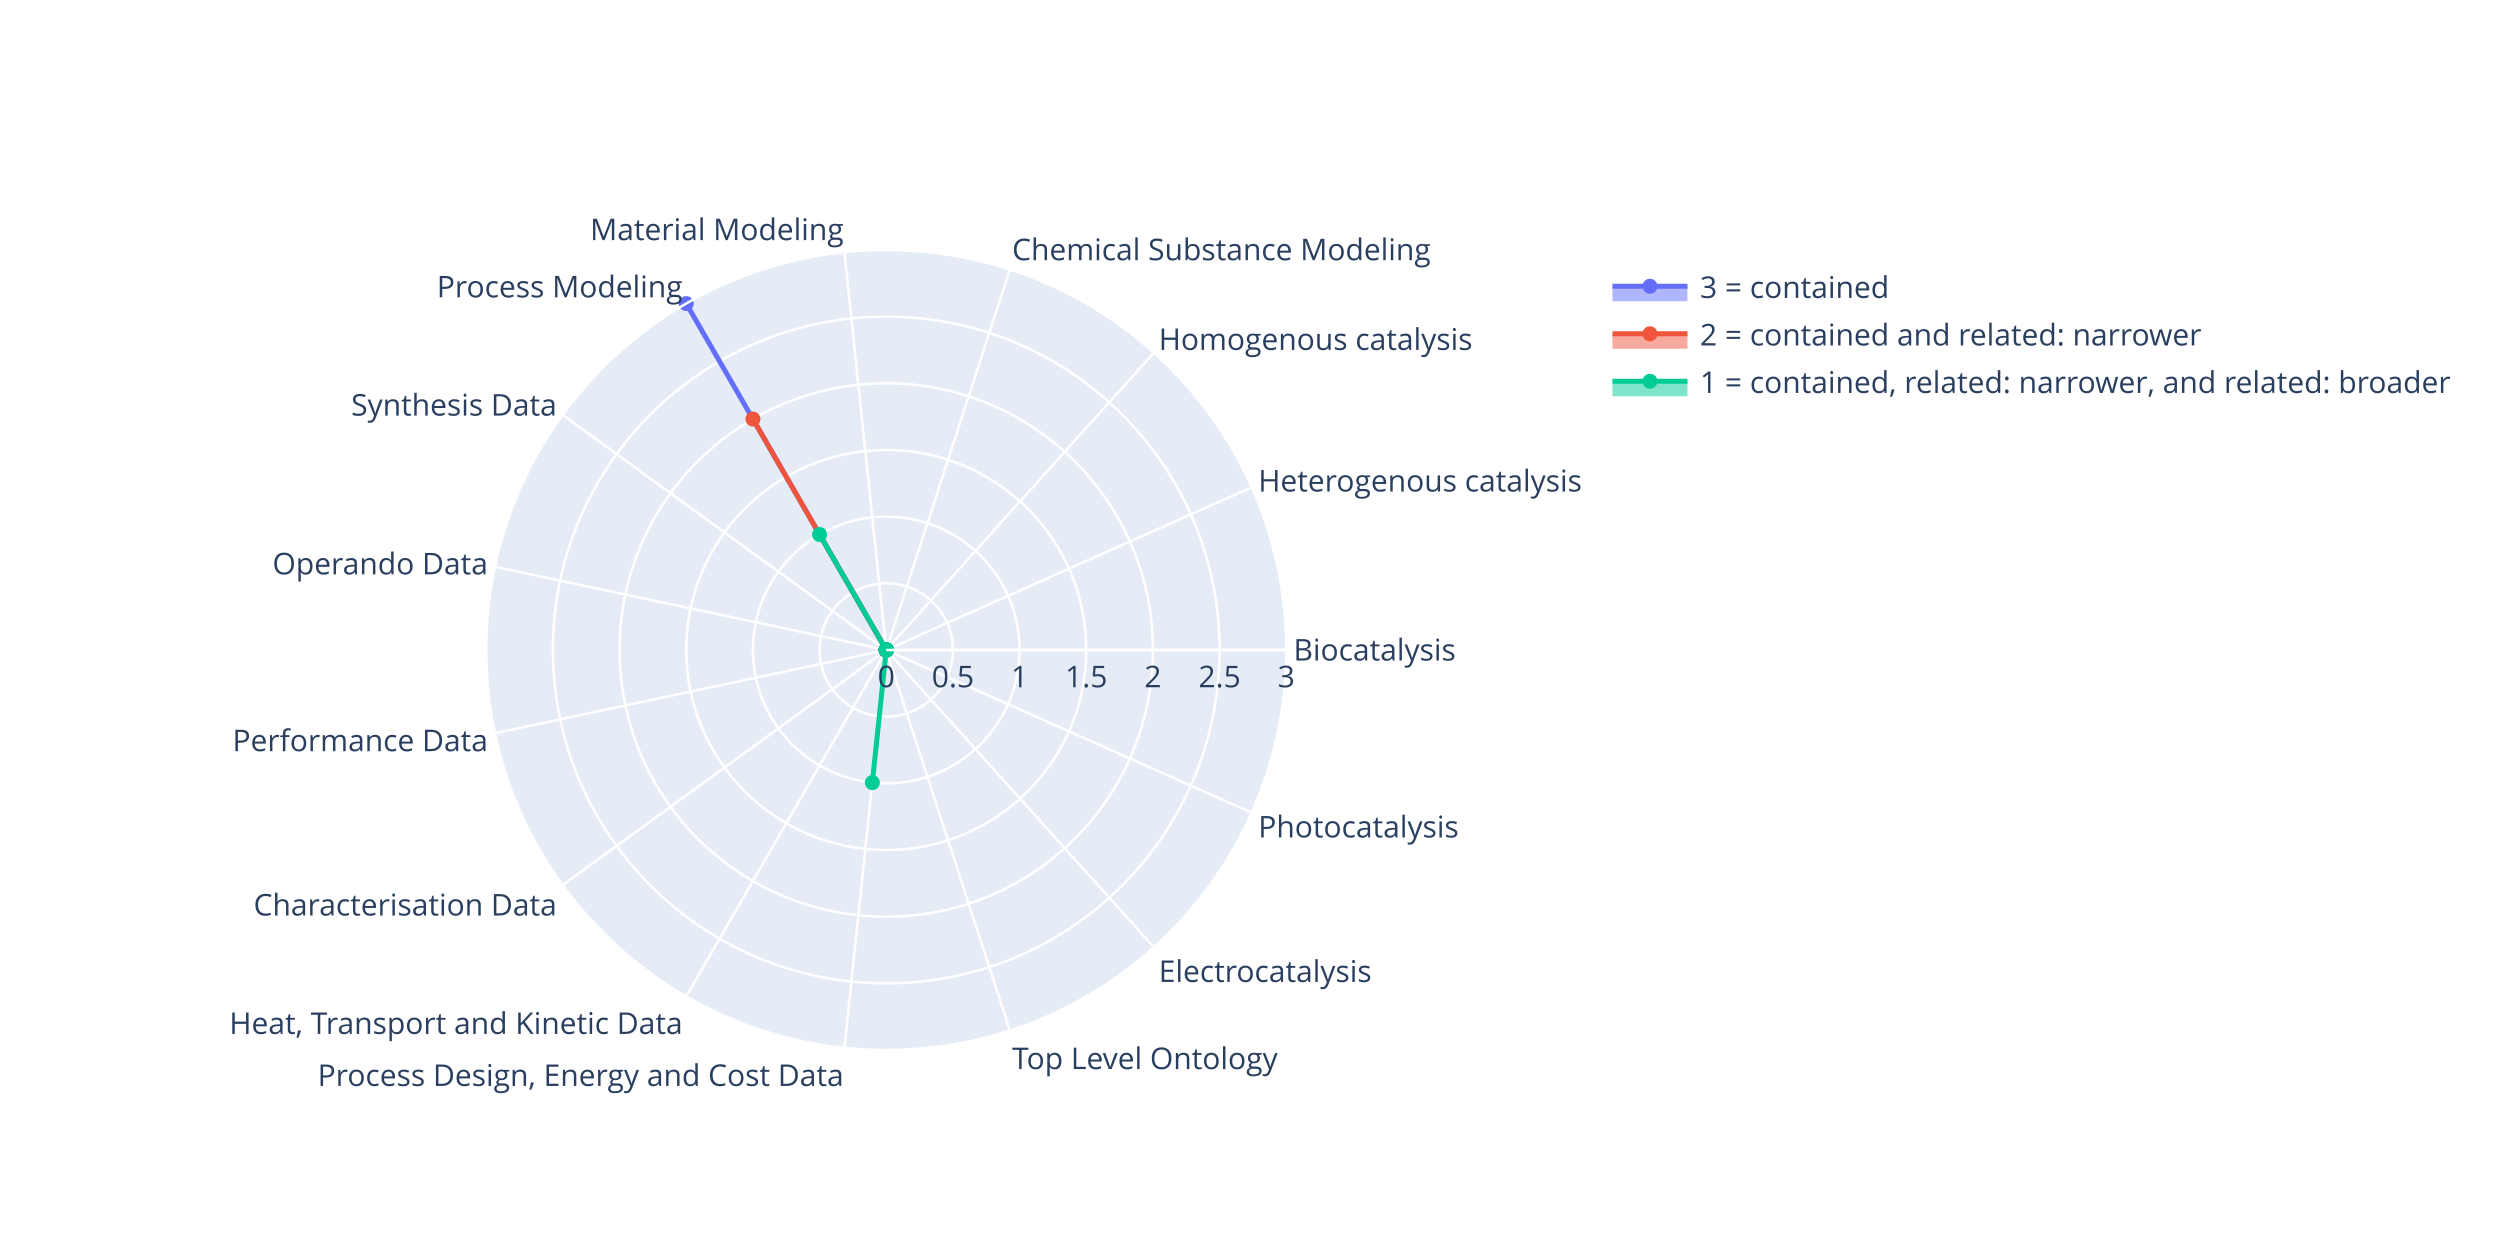
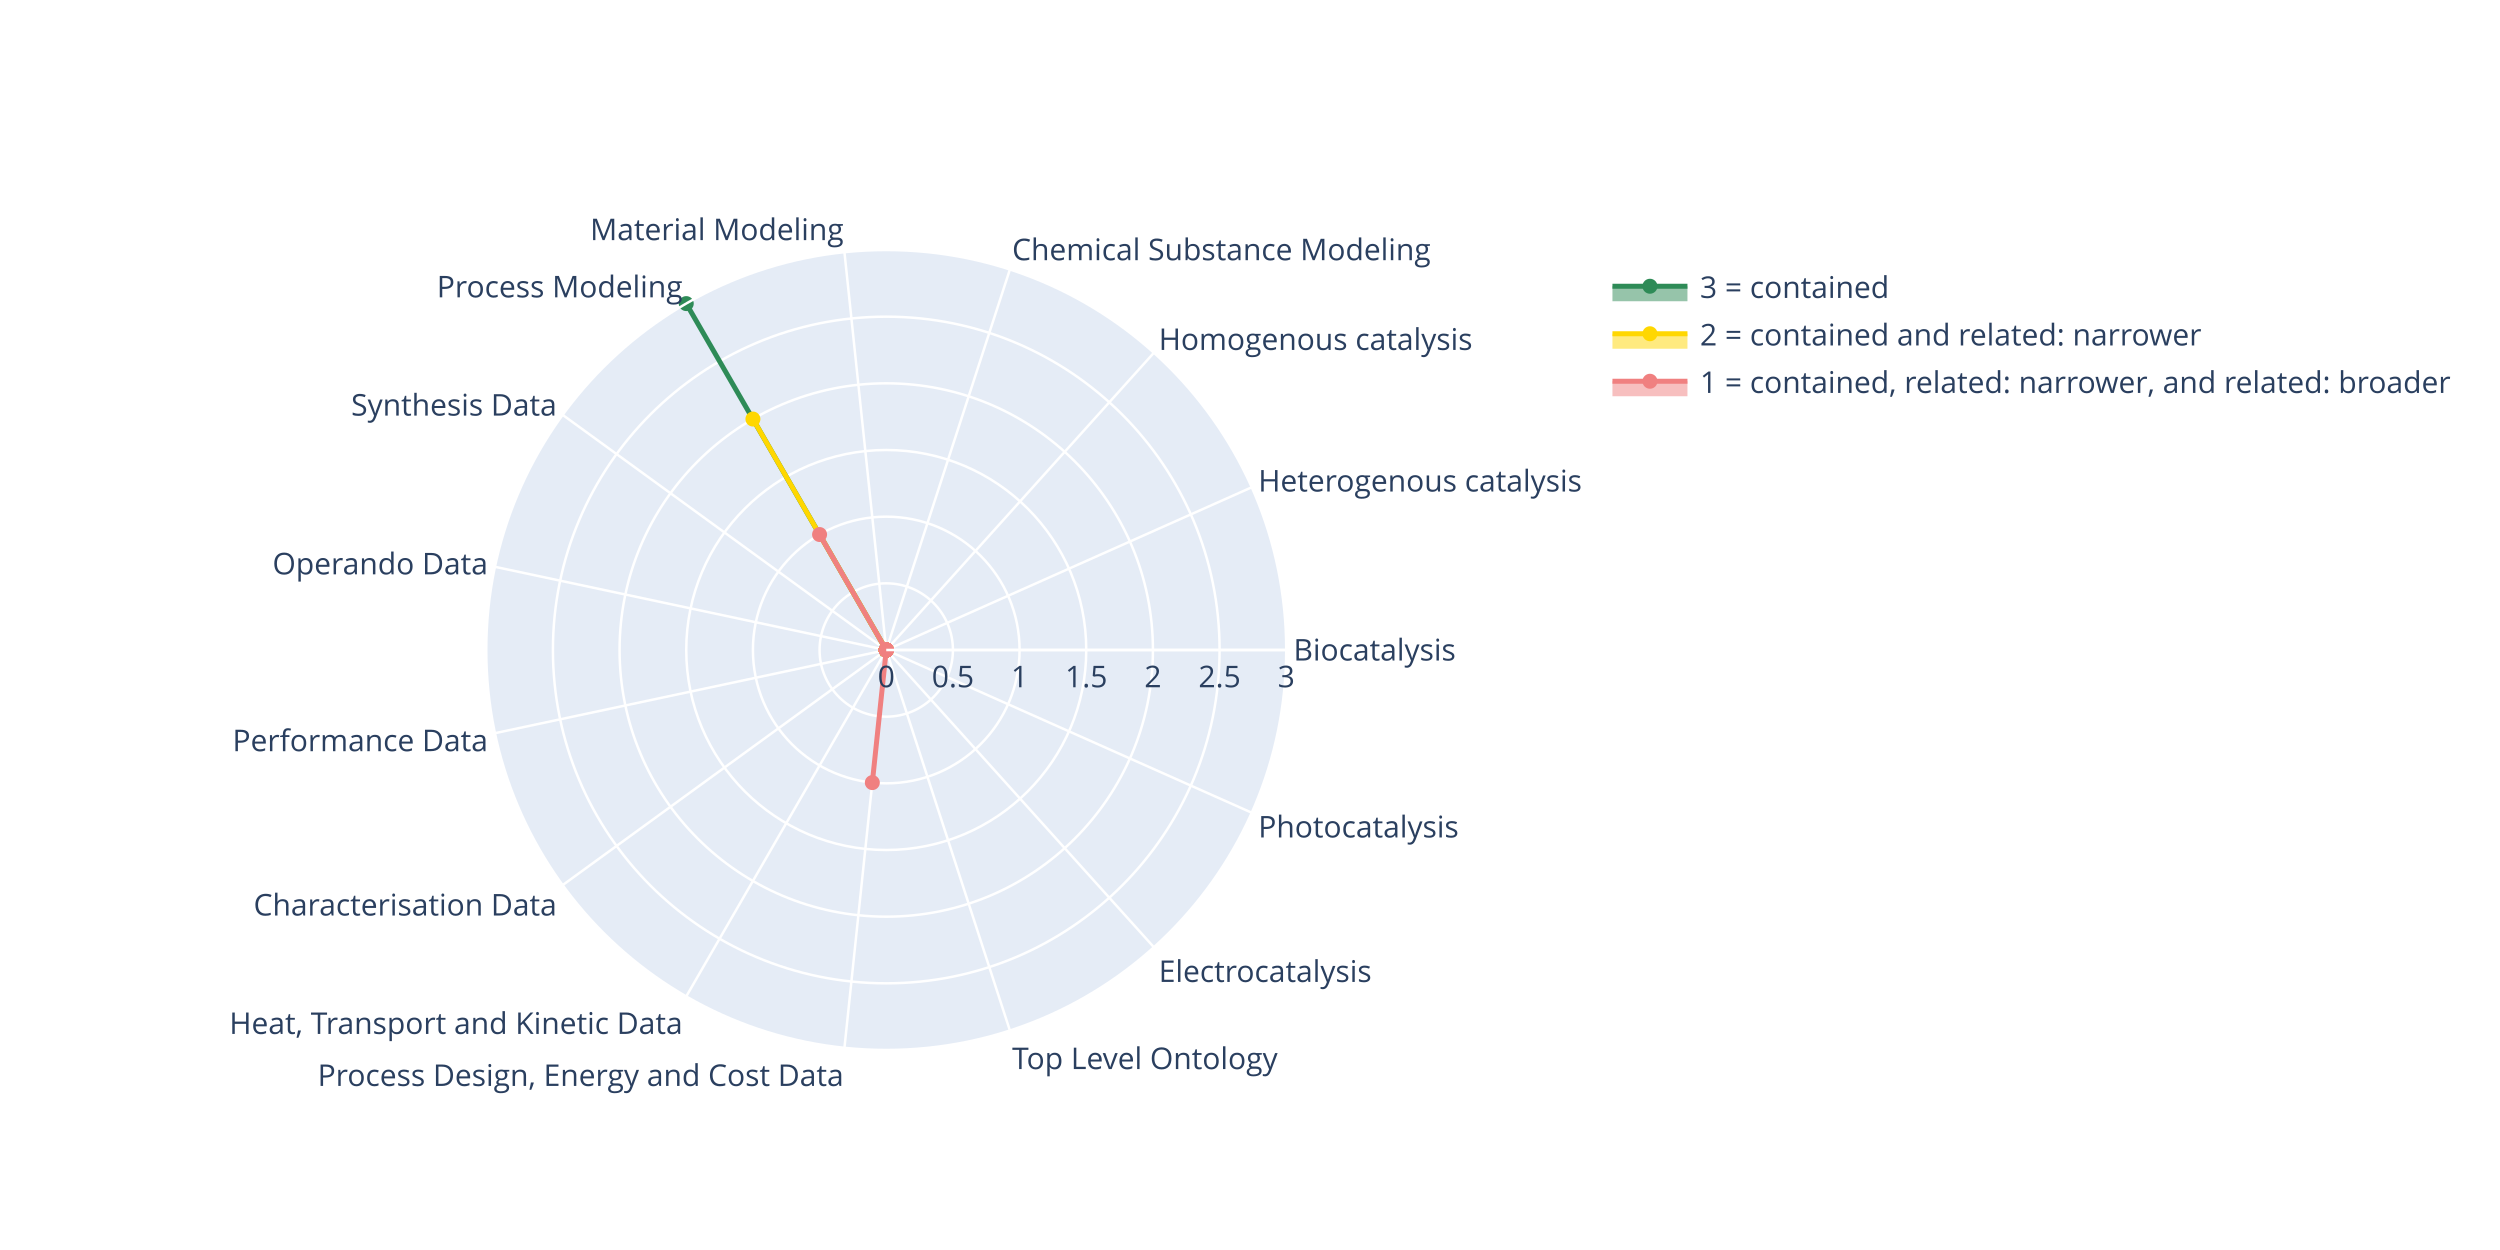
<svg xmlns="http://www.w3.org/2000/svg" class="main-svg" width="1000" height="500" style="" viewBox="0 0 1000 500">
  <rect x="0" y="0" width="1000" height="500" style="fill: rgb(255, 255, 255); fill-opacity: 1;" />
-   <defs id="defs-5e43f0">
+   <defs id="defs-2d5446">
    <g class="clips">
-       <clipPath id="clip5e43f0polar-for-traces">
+       <clipPath id="clip2d5446polar-for-traces">
        <path d="M160,0A160,160 0,1,0 -160,-1.9594348786357652e-14A160,160 0,1,0 160,3.9188697572715304e-14Z" transform="translate(160,160)" />
      </clipPath>
    </g>
    <g class="gradients" />
    <g class="patterns" />
  </defs>
  <g class="bglayer" />
  <g class="layer-below">
    <g class="imagelayer" />
    <g class="shapelayer" />
  </g>
  <g class="cartesianlayer" />
  <g class="polarlayer">
    <g class="polar">
      <g class="polarsublayer draglayer" />
      <g class="polarsublayer plotbg">
        <path d="M160,0A160,160 0,1,0 -160,-1.9594348786357652e-14A160,160 0,1,0 160,3.9188697572715304e-14Z" transform="translate(354.5,260)" style="fill: rgb(229, 236, 246); fill-opacity: 1;" />
      </g>
      <g class="polarsublayer backplot">
        <g class="maplayer" />
      </g>
      <g class="polarsublayer angular-grid" style="fill: none;">
        <path class="angularaxisgrid" d="M354.5,260L514.5,260" style="stroke: rgb(255, 255, 255); stroke-opacity: 1; stroke-width: 1px;" />
        <path class="angularaxisgrid" d="M354.5,260L500.667,194.922" style="stroke: rgb(255, 255, 255); stroke-opacity: 1; stroke-width: 1px;" />
        <path class="angularaxisgrid" d="M354.5,260L461.561,141.097" style="stroke: rgb(255, 255, 255); stroke-opacity: 1; stroke-width: 1px;" />
        <path class="angularaxisgrid" d="M354.5,260L403.943,107.831" style="stroke: rgb(255, 255, 255); stroke-opacity: 1; stroke-width: 1px;" />
        <path class="angularaxisgrid" d="M354.5,260L337.775,100.876" style="stroke: rgb(255, 255, 255); stroke-opacity: 1; stroke-width: 1px;" />
        <path class="angularaxisgrid" d="M354.5,260L274.5,121.436" style="stroke: rgb(255, 255, 255); stroke-opacity: 1; stroke-width: 1px;" />
        <path class="angularaxisgrid" d="M354.5,260L225.057,165.954" style="stroke: rgb(255, 255, 255); stroke-opacity: 1; stroke-width: 1px;" />
        <path class="angularaxisgrid" d="M354.5,260L197.996,226.734" style="stroke: rgb(255, 255, 255); stroke-opacity: 1; stroke-width: 1px;" />
        <path class="angularaxisgrid" d="M354.5,260L197.996,293.266" style="stroke: rgb(255, 255, 255); stroke-opacity: 1; stroke-width: 1px;" />
        <path class="angularaxisgrid" d="M354.5,260L225.057,354.046" style="stroke: rgb(255, 255, 255); stroke-opacity: 1; stroke-width: 1px;" />
        <path class="angularaxisgrid" d="M354.5,260L274.5,398.564" style="stroke: rgb(255, 255, 255); stroke-opacity: 1; stroke-width: 1px;" />
        <path class="angularaxisgrid" d="M354.5,260L337.775,419.124" style="stroke: rgb(255, 255, 255); stroke-opacity: 1; stroke-width: 1px;" />
        <path class="angularaxisgrid" d="M354.5,260L403.943,412.169" style="stroke: rgb(255, 255, 255); stroke-opacity: 1; stroke-width: 1px;" />
        <path class="angularaxisgrid" d="M354.5,260L461.561,378.903" style="stroke: rgb(255, 255, 255); stroke-opacity: 1; stroke-width: 1px;" />
        <path class="angularaxisgrid" d="M354.5,260L500.667,325.078" style="stroke: rgb(255, 255, 255); stroke-opacity: 1; stroke-width: 1px;" />
      </g>
      <g class="polarsublayer radial-grid" transform="translate(354.5,260)" style="fill: none;">
        <path class="xgrid" d="M26.67,0A26.67,26.67 0,1,0 -26.67,-3.2661330133259913e-15A26.67,26.67 0,1,0 26.67,6.532266026651983e-15Z" style="stroke: rgb(255, 255, 255); stroke-opacity: 1; stroke-width: 1px;" />
        <path class="xgrid" d="M53.33,0A53.33,53.33 0,1,0 -53.33,-6.531041379852834e-15A53.33,53.33 0,1,0 53.33,1.3062082759705669e-14Z" style="stroke: rgb(255, 255, 255); stroke-opacity: 1; stroke-width: 1px;" />
        <path class="xgrid" d="M80,0A80,80 0,1,0 -80,-9.797174393178826e-15A80,80 0,1,0 80,1.9594348786357652e-14Z" style="stroke: rgb(255, 255, 255); stroke-opacity: 1; stroke-width: 1px;" />
        <path class="xgrid" d="M106.67,0A106.67,106.67 0,1,0 -106.67,-1.3063307406504817e-14A106.67,106.67 0,1,0 106.67,2.6126614813009634e-14Z" style="stroke: rgb(255, 255, 255); stroke-opacity: 1; stroke-width: 1px;" />
        <path class="xgrid" d="M133.33,0A133.33,133.33 0,1,0 -133.33,-1.632821577303166e-14A133.33,133.33 0,1,0 133.33,3.265643154606332e-14Z" style="stroke: rgb(255, 255, 255); stroke-opacity: 1; stroke-width: 1px;" />
      </g>
      <g class="polarsublayer frontplot" transform="translate(194.5,100)">
        <g class="barlayer" />
        <g class="scatterlayer">
-           <g class="trace scatter trace996e2f" style="stroke-miterlimit: 2; opacity: 1;">
-             <g class="fills" clip-path="url(#clip5e43f0polar-for-traces)">
+           <g class="trace scatter trace95d4c7" style="stroke-miterlimit: 2; opacity: 1;">
+             <g class="fills" clip-path="url(#clip2d5446polar-for-traces)">
              <g>
-                 <path class="js-fill" d="M160,160L160,160L160,160L160,160L160,160L80,21.44L160,160L160,160L160,160L160,160L160,160L160,160L160,160L160,160L160,160L160,160Z" style="fill: rgb(99, 110, 250); fill-opacity: 0.5; stroke-width: 0;" />
+                 <path class="js-fill" d="M160,160L160,160L160,160L160,160L160,160L80,21.44L160,160L160,160L160,160L160,160L160,160L160,160L160,160L160,160L160,160L160,160Z" style="fill: rgb(46, 139, 87); fill-opacity: 0.5; stroke-width: 0;" />
              </g>
            </g>
            <g class="errorbars" />
            <g class="lines">
-               <path class="js-line" d="M160,160L160,160L160,160L160,160L160,160L80,21.44L160,160L160,160L160,160L160,160L160,160L160,160L160,160L160,160L160,160L160,160" clip-path="url(#clip5e43f0polar-for-traces)" style="vector-effect: non-scaling-stroke; fill: none; stroke: rgb(99, 110, 250); stroke-opacity: 1; stroke-width: 2px; opacity: 1;" />
+               <path class="js-line" d="M160,160L160,160L160,160L160,160L160,160L80,21.44L160,160L160,160L160,160L160,160L160,160L160,160L160,160L160,160L160,160L160,160" clip-path="url(#clip2d5446polar-for-traces)" style="vector-effect: non-scaling-stroke; fill: none; stroke: rgb(46, 139, 87); stroke-opacity: 1; stroke-width: 2px; opacity: 1;" />
            </g>
            <g class="points">
-               <path class="point" transform="translate(160,160)" d="M3,0A3,3 0 1,1 0,-3A3,3 0 0,1 3,0Z" style="opacity: 1; stroke-width: 0px; fill: rgb(99, 110, 250); fill-opacity: 1;" />
-               <path class="point" transform="translate(160,160)" d="M3,0A3,3 0 1,1 0,-3A3,3 0 0,1 3,0Z" style="opacity: 1; stroke-width: 0px; fill: rgb(99, 110, 250); fill-opacity: 1;" />
-               <path class="point" transform="translate(160,160)" d="M3,0A3,3 0 1,1 0,-3A3,3 0 0,1 3,0Z" style="opacity: 1; stroke-width: 0px; fill: rgb(99, 110, 250); fill-opacity: 1;" />
-               <path class="point" transform="translate(160,160)" d="M3,0A3,3 0 1,1 0,-3A3,3 0 0,1 3,0Z" style="opacity: 1; stroke-width: 0px; fill: rgb(99, 110, 250); fill-opacity: 1;" />
-               <path class="point" transform="translate(160,160)" d="M3,0A3,3 0 1,1 0,-3A3,3 0 0,1 3,0Z" style="opacity: 1; stroke-width: 0px; fill: rgb(99, 110, 250); fill-opacity: 1;" />
-               <path class="point" transform="translate(80,21.44)" d="M3,0A3,3 0 1,1 0,-3A3,3 0 0,1 3,0Z" style="opacity: 1; stroke-width: 0px; fill: rgb(99, 110, 250); fill-opacity: 1;" />
-               <path class="point" transform="translate(160,160)" d="M3,0A3,3 0 1,1 0,-3A3,3 0 0,1 3,0Z" style="opacity: 1; stroke-width: 0px; fill: rgb(99, 110, 250); fill-opacity: 1;" />
-               <path class="point" transform="translate(160,160)" d="M3,0A3,3 0 1,1 0,-3A3,3 0 0,1 3,0Z" style="opacity: 1; stroke-width: 0px; fill: rgb(99, 110, 250); fill-opacity: 1;" />
-               <path class="point" transform="translate(160,160)" d="M3,0A3,3 0 1,1 0,-3A3,3 0 0,1 3,0Z" style="opacity: 1; stroke-width: 0px; fill: rgb(99, 110, 250); fill-opacity: 1;" />
-               <path class="point" transform="translate(160,160)" d="M3,0A3,3 0 1,1 0,-3A3,3 0 0,1 3,0Z" style="opacity: 1; stroke-width: 0px; fill: rgb(99, 110, 250); fill-opacity: 1;" />
-               <path class="point" transform="translate(160,160)" d="M3,0A3,3 0 1,1 0,-3A3,3 0 0,1 3,0Z" style="opacity: 1; stroke-width: 0px; fill: rgb(99, 110, 250); fill-opacity: 1;" />
-               <path class="point" transform="translate(160,160)" d="M3,0A3,3 0 1,1 0,-3A3,3 0 0,1 3,0Z" style="opacity: 1; stroke-width: 0px; fill: rgb(99, 110, 250); fill-opacity: 1;" />
-               <path class="point" transform="translate(160,160)" d="M3,0A3,3 0 1,1 0,-3A3,3 0 0,1 3,0Z" style="opacity: 1; stroke-width: 0px; fill: rgb(99, 110, 250); fill-opacity: 1;" />
-               <path class="point" transform="translate(160,160)" d="M3,0A3,3 0 1,1 0,-3A3,3 0 0,1 3,0Z" style="opacity: 1; stroke-width: 0px; fill: rgb(99, 110, 250); fill-opacity: 1;" />
-               <path class="point" transform="translate(160,160)" d="M3,0A3,3 0 1,1 0,-3A3,3 0 0,1 3,0Z" style="opacity: 1; stroke-width: 0px; fill: rgb(99, 110, 250); fill-opacity: 1;" />
-               <path class="point" transform="translate(160,160)" d="M3,0A3,3 0 1,1 0,-3A3,3 0 0,1 3,0Z" style="opacity: 1; stroke-width: 0px; fill: rgb(99, 110, 250); fill-opacity: 1;" />
+               <path class="point" transform="translate(160,160)" d="M3,0A3,3 0 1,1 0,-3A3,3 0 0,1 3,0Z" style="opacity: 1; stroke-width: 0px; fill: rgb(46, 139, 87); fill-opacity: 1;" />
+               <path class="point" transform="translate(160,160)" d="M3,0A3,3 0 1,1 0,-3A3,3 0 0,1 3,0Z" style="opacity: 1; stroke-width: 0px; fill: rgb(46, 139, 87); fill-opacity: 1;" />
+               <path class="point" transform="translate(160,160)" d="M3,0A3,3 0 1,1 0,-3A3,3 0 0,1 3,0Z" style="opacity: 1; stroke-width: 0px; fill: rgb(46, 139, 87); fill-opacity: 1;" />
+               <path class="point" transform="translate(160,160)" d="M3,0A3,3 0 1,1 0,-3A3,3 0 0,1 3,0Z" style="opacity: 1; stroke-width: 0px; fill: rgb(46, 139, 87); fill-opacity: 1;" />
+               <path class="point" transform="translate(160,160)" d="M3,0A3,3 0 1,1 0,-3A3,3 0 0,1 3,0Z" style="opacity: 1; stroke-width: 0px; fill: rgb(46, 139, 87); fill-opacity: 1;" />
+               <path class="point" transform="translate(80,21.44)" d="M3,0A3,3 0 1,1 0,-3A3,3 0 0,1 3,0Z" style="opacity: 1; stroke-width: 0px; fill: rgb(46, 139, 87); fill-opacity: 1;" />
+               <path class="point" transform="translate(160,160)" d="M3,0A3,3 0 1,1 0,-3A3,3 0 0,1 3,0Z" style="opacity: 1; stroke-width: 0px; fill: rgb(46, 139, 87); fill-opacity: 1;" />
+               <path class="point" transform="translate(160,160)" d="M3,0A3,3 0 1,1 0,-3A3,3 0 0,1 3,0Z" style="opacity: 1; stroke-width: 0px; fill: rgb(46, 139, 87); fill-opacity: 1;" />
+               <path class="point" transform="translate(160,160)" d="M3,0A3,3 0 1,1 0,-3A3,3 0 0,1 3,0Z" style="opacity: 1; stroke-width: 0px; fill: rgb(46, 139, 87); fill-opacity: 1;" />
+               <path class="point" transform="translate(160,160)" d="M3,0A3,3 0 1,1 0,-3A3,3 0 0,1 3,0Z" style="opacity: 1; stroke-width: 0px; fill: rgb(46, 139, 87); fill-opacity: 1;" />
+               <path class="point" transform="translate(160,160)" d="M3,0A3,3 0 1,1 0,-3A3,3 0 0,1 3,0Z" style="opacity: 1; stroke-width: 0px; fill: rgb(46, 139, 87); fill-opacity: 1;" />
+               <path class="point" transform="translate(160,160)" d="M3,0A3,3 0 1,1 0,-3A3,3 0 0,1 3,0Z" style="opacity: 1; stroke-width: 0px; fill: rgb(46, 139, 87); fill-opacity: 1;" />
+               <path class="point" transform="translate(160,160)" d="M3,0A3,3 0 1,1 0,-3A3,3 0 0,1 3,0Z" style="opacity: 1; stroke-width: 0px; fill: rgb(46, 139, 87); fill-opacity: 1;" />
+               <path class="point" transform="translate(160,160)" d="M3,0A3,3 0 1,1 0,-3A3,3 0 0,1 3,0Z" style="opacity: 1; stroke-width: 0px; fill: rgb(46, 139, 87); fill-opacity: 1;" />
+               <path class="point" transform="translate(160,160)" d="M3,0A3,3 0 1,1 0,-3A3,3 0 0,1 3,0Z" style="opacity: 1; stroke-width: 0px; fill: rgb(46, 139, 87); fill-opacity: 1;" />
+               <path class="point" transform="translate(160,160)" d="M3,0A3,3 0 1,1 0,-3A3,3 0 0,1 3,0Z" style="opacity: 1; stroke-width: 0px; fill: rgb(46, 139, 87); fill-opacity: 1;" />
            </g>
            <g class="text" />
          </g>
-           <g class="trace scatter traceffd7e4" style="stroke-miterlimit: 2; opacity: 1;">
-             <g class="fills" clip-path="url(#clip5e43f0polar-for-traces)">
+           <g class="trace scatter trace4de6b4" style="stroke-miterlimit: 2; opacity: 1;">
+             <g class="fills" clip-path="url(#clip2d5446polar-for-traces)">
              <g>
-                 <path class="js-fill" d="M160,160L160,160L160,160L160,160L160,160L106.67,67.62L160,160L160,160L160,160L160,160L160,160L160,160L160,160L160,160L160,160L160,160Z" style="fill: rgb(239, 85, 59); fill-opacity: 0.5; stroke-width: 0;" />
+                 <path class="js-fill" d="M160,160L160,160L160,160L160,160L160,160L106.67,67.62L160,160L160,160L160,160L160,160L160,160L160,160L160,160L160,160L160,160L160,160Z" style="fill: rgb(255, 215, 0); fill-opacity: 0.5; stroke-width: 0;" />
              </g>
            </g>
            <g class="errorbars" />
            <g class="lines">
-               <path class="js-line" d="M160,160L160,160L160,160L160,160L160,160L106.67,67.62L160,160L160,160L160,160L160,160L160,160L160,160L160,160L160,160L160,160L160,160" clip-path="url(#clip5e43f0polar-for-traces)" style="vector-effect: non-scaling-stroke; fill: none; stroke: rgb(239, 85, 59); stroke-opacity: 1; stroke-width: 2px; opacity: 1;" />
+               <path class="js-line" d="M160,160L160,160L160,160L160,160L160,160L106.67,67.62L160,160L160,160L160,160L160,160L160,160L160,160L160,160L160,160L160,160L160,160" clip-path="url(#clip2d5446polar-for-traces)" style="vector-effect: non-scaling-stroke; fill: none; stroke: rgb(255, 215, 0); stroke-opacity: 1; stroke-width: 2px; opacity: 1;" />
            </g>
            <g class="points">
-               <path class="point" transform="translate(160,160)" d="M3,0A3,3 0 1,1 0,-3A3,3 0 0,1 3,0Z" style="opacity: 1; stroke-width: 0px; fill: rgb(239, 85, 59); fill-opacity: 1;" />
-               <path class="point" transform="translate(160,160)" d="M3,0A3,3 0 1,1 0,-3A3,3 0 0,1 3,0Z" style="opacity: 1; stroke-width: 0px; fill: rgb(239, 85, 59); fill-opacity: 1;" />
-               <path class="point" transform="translate(160,160)" d="M3,0A3,3 0 1,1 0,-3A3,3 0 0,1 3,0Z" style="opacity: 1; stroke-width: 0px; fill: rgb(239, 85, 59); fill-opacity: 1;" />
-               <path class="point" transform="translate(160,160)" d="M3,0A3,3 0 1,1 0,-3A3,3 0 0,1 3,0Z" style="opacity: 1; stroke-width: 0px; fill: rgb(239, 85, 59); fill-opacity: 1;" />
-               <path class="point" transform="translate(160,160)" d="M3,0A3,3 0 1,1 0,-3A3,3 0 0,1 3,0Z" style="opacity: 1; stroke-width: 0px; fill: rgb(239, 85, 59); fill-opacity: 1;" />
-               <path class="point" transform="translate(106.67,67.62)" d="M3,0A3,3 0 1,1 0,-3A3,3 0 0,1 3,0Z" style="opacity: 1; stroke-width: 0px; fill: rgb(239, 85, 59); fill-opacity: 1;" />
-               <path class="point" transform="translate(160,160)" d="M3,0A3,3 0 1,1 0,-3A3,3 0 0,1 3,0Z" style="opacity: 1; stroke-width: 0px; fill: rgb(239, 85, 59); fill-opacity: 1;" />
-               <path class="point" transform="translate(160,160)" d="M3,0A3,3 0 1,1 0,-3A3,3 0 0,1 3,0Z" style="opacity: 1; stroke-width: 0px; fill: rgb(239, 85, 59); fill-opacity: 1;" />
-               <path class="point" transform="translate(160,160)" d="M3,0A3,3 0 1,1 0,-3A3,3 0 0,1 3,0Z" style="opacity: 1; stroke-width: 0px; fill: rgb(239, 85, 59); fill-opacity: 1;" />
-               <path class="point" transform="translate(160,160)" d="M3,0A3,3 0 1,1 0,-3A3,3 0 0,1 3,0Z" style="opacity: 1; stroke-width: 0px; fill: rgb(239, 85, 59); fill-opacity: 1;" />
-               <path class="point" transform="translate(160,160)" d="M3,0A3,3 0 1,1 0,-3A3,3 0 0,1 3,0Z" style="opacity: 1; stroke-width: 0px; fill: rgb(239, 85, 59); fill-opacity: 1;" />
-               <path class="point" transform="translate(160,160)" d="M3,0A3,3 0 1,1 0,-3A3,3 0 0,1 3,0Z" style="opacity: 1; stroke-width: 0px; fill: rgb(239, 85, 59); fill-opacity: 1;" />
-               <path class="point" transform="translate(160,160)" d="M3,0A3,3 0 1,1 0,-3A3,3 0 0,1 3,0Z" style="opacity: 1; stroke-width: 0px; fill: rgb(239, 85, 59); fill-opacity: 1;" />
-               <path class="point" transform="translate(160,160)" d="M3,0A3,3 0 1,1 0,-3A3,3 0 0,1 3,0Z" style="opacity: 1; stroke-width: 0px; fill: rgb(239, 85, 59); fill-opacity: 1;" />
-               <path class="point" transform="translate(160,160)" d="M3,0A3,3 0 1,1 0,-3A3,3 0 0,1 3,0Z" style="opacity: 1; stroke-width: 0px; fill: rgb(239, 85, 59); fill-opacity: 1;" />
-               <path class="point" transform="translate(160,160)" d="M3,0A3,3 0 1,1 0,-3A3,3 0 0,1 3,0Z" style="opacity: 1; stroke-width: 0px; fill: rgb(239, 85, 59); fill-opacity: 1;" />
+               <path class="point" transform="translate(160,160)" d="M3,0A3,3 0 1,1 0,-3A3,3 0 0,1 3,0Z" style="opacity: 1; stroke-width: 0px; fill: rgb(255, 215, 0); fill-opacity: 1;" />
+               <path class="point" transform="translate(160,160)" d="M3,0A3,3 0 1,1 0,-3A3,3 0 0,1 3,0Z" style="opacity: 1; stroke-width: 0px; fill: rgb(255, 215, 0); fill-opacity: 1;" />
+               <path class="point" transform="translate(160,160)" d="M3,0A3,3 0 1,1 0,-3A3,3 0 0,1 3,0Z" style="opacity: 1; stroke-width: 0px; fill: rgb(255, 215, 0); fill-opacity: 1;" />
+               <path class="point" transform="translate(160,160)" d="M3,0A3,3 0 1,1 0,-3A3,3 0 0,1 3,0Z" style="opacity: 1; stroke-width: 0px; fill: rgb(255, 215, 0); fill-opacity: 1;" />
+               <path class="point" transform="translate(160,160)" d="M3,0A3,3 0 1,1 0,-3A3,3 0 0,1 3,0Z" style="opacity: 1; stroke-width: 0px; fill: rgb(255, 215, 0); fill-opacity: 1;" />
+               <path class="point" transform="translate(106.67,67.62)" d="M3,0A3,3 0 1,1 0,-3A3,3 0 0,1 3,0Z" style="opacity: 1; stroke-width: 0px; fill: rgb(255, 215, 0); fill-opacity: 1;" />
+               <path class="point" transform="translate(160,160)" d="M3,0A3,3 0 1,1 0,-3A3,3 0 0,1 3,0Z" style="opacity: 1; stroke-width: 0px; fill: rgb(255, 215, 0); fill-opacity: 1;" />
+               <path class="point" transform="translate(160,160)" d="M3,0A3,3 0 1,1 0,-3A3,3 0 0,1 3,0Z" style="opacity: 1; stroke-width: 0px; fill: rgb(255, 215, 0); fill-opacity: 1;" />
+               <path class="point" transform="translate(160,160)" d="M3,0A3,3 0 1,1 0,-3A3,3 0 0,1 3,0Z" style="opacity: 1; stroke-width: 0px; fill: rgb(255, 215, 0); fill-opacity: 1;" />
+               <path class="point" transform="translate(160,160)" d="M3,0A3,3 0 1,1 0,-3A3,3 0 0,1 3,0Z" style="opacity: 1; stroke-width: 0px; fill: rgb(255, 215, 0); fill-opacity: 1;" />
+               <path class="point" transform="translate(160,160)" d="M3,0A3,3 0 1,1 0,-3A3,3 0 0,1 3,0Z" style="opacity: 1; stroke-width: 0px; fill: rgb(255, 215, 0); fill-opacity: 1;" />
+               <path class="point" transform="translate(160,160)" d="M3,0A3,3 0 1,1 0,-3A3,3 0 0,1 3,0Z" style="opacity: 1; stroke-width: 0px; fill: rgb(255, 215, 0); fill-opacity: 1;" />
+               <path class="point" transform="translate(160,160)" d="M3,0A3,3 0 1,1 0,-3A3,3 0 0,1 3,0Z" style="opacity: 1; stroke-width: 0px; fill: rgb(255, 215, 0); fill-opacity: 1;" />
+               <path class="point" transform="translate(160,160)" d="M3,0A3,3 0 1,1 0,-3A3,3 0 0,1 3,0Z" style="opacity: 1; stroke-width: 0px; fill: rgb(255, 215, 0); fill-opacity: 1;" />
+               <path class="point" transform="translate(160,160)" d="M3,0A3,3 0 1,1 0,-3A3,3 0 0,1 3,0Z" style="opacity: 1; stroke-width: 0px; fill: rgb(255, 215, 0); fill-opacity: 1;" />
+               <path class="point" transform="translate(160,160)" d="M3,0A3,3 0 1,1 0,-3A3,3 0 0,1 3,0Z" style="opacity: 1; stroke-width: 0px; fill: rgb(255, 215, 0); fill-opacity: 1;" />
            </g>
            <g class="text" />
          </g>
-           <g class="trace scatter traceb97687" style="stroke-miterlimit: 2; opacity: 1;">
-             <g class="fills" clip-path="url(#clip5e43f0polar-for-traces)">
+           <g class="trace scatter trace13778f" style="stroke-miterlimit: 2; opacity: 1;">
+             <g class="fills" clip-path="url(#clip2d5446polar-for-traces)">
              <g>
-                 <path class="js-fill" d="M160,160L160,160L160,160L160,160L160,160L133.33,113.81L160,160L160,160L160,160L160,160L160,160L154.43,213.04L160,160L160,160L160,160L160,160Z" style="fill: rgb(0, 204, 150); fill-opacity: 0.5; stroke-width: 0;" />
+                 <path class="js-fill" d="M160,160L160,160L160,160L160,160L160,160L133.33,113.81L160,160L160,160L160,160L160,160L160,160L154.43,213.04L160,160L160,160L160,160L160,160Z" style="fill: rgb(240, 128, 128); fill-opacity: 0.5; stroke-width: 0;" />
              </g>
            </g>
            <g class="errorbars" />
            <g class="lines">
-               <path class="js-line" d="M160,160L160,160L160,160L160,160L160,160L133.33,113.81L160,160L160,160L160,160L160,160L160,160L154.43,213.04L160,160L160,160L160,160L160,160" clip-path="url(#clip5e43f0polar-for-traces)" style="vector-effect: non-scaling-stroke; fill: none; stroke: rgb(0, 204, 150); stroke-opacity: 1; stroke-width: 2px; opacity: 1;" />
+               <path class="js-line" d="M160,160L160,160L160,160L160,160L160,160L133.33,113.81L160,160L160,160L160,160L160,160L160,160L154.43,213.04L160,160L160,160L160,160L160,160" clip-path="url(#clip2d5446polar-for-traces)" style="vector-effect: non-scaling-stroke; fill: none; stroke: rgb(240, 128, 128); stroke-opacity: 1; stroke-width: 2px; opacity: 1;" />
            </g>
            <g class="points">
-               <path class="point" transform="translate(160,160)" d="M3,0A3,3 0 1,1 0,-3A3,3 0 0,1 3,0Z" style="opacity: 1; stroke-width: 0px; fill: rgb(0, 204, 150); fill-opacity: 1;" />
-               <path class="point" transform="translate(160,160)" d="M3,0A3,3 0 1,1 0,-3A3,3 0 0,1 3,0Z" style="opacity: 1; stroke-width: 0px; fill: rgb(0, 204, 150); fill-opacity: 1;" />
-               <path class="point" transform="translate(160,160)" d="M3,0A3,3 0 1,1 0,-3A3,3 0 0,1 3,0Z" style="opacity: 1; stroke-width: 0px; fill: rgb(0, 204, 150); fill-opacity: 1;" />
-               <path class="point" transform="translate(160,160)" d="M3,0A3,3 0 1,1 0,-3A3,3 0 0,1 3,0Z" style="opacity: 1; stroke-width: 0px; fill: rgb(0, 204, 150); fill-opacity: 1;" />
-               <path class="point" transform="translate(160,160)" d="M3,0A3,3 0 1,1 0,-3A3,3 0 0,1 3,0Z" style="opacity: 1; stroke-width: 0px; fill: rgb(0, 204, 150); fill-opacity: 1;" />
-               <path class="point" transform="translate(133.33,113.81)" d="M3,0A3,3 0 1,1 0,-3A3,3 0 0,1 3,0Z" style="opacity: 1; stroke-width: 0px; fill: rgb(0, 204, 150); fill-opacity: 1;" />
-               <path class="point" transform="translate(160,160)" d="M3,0A3,3 0 1,1 0,-3A3,3 0 0,1 3,0Z" style="opacity: 1; stroke-width: 0px; fill: rgb(0, 204, 150); fill-opacity: 1;" />
-               <path class="point" transform="translate(160,160)" d="M3,0A3,3 0 1,1 0,-3A3,3 0 0,1 3,0Z" style="opacity: 1; stroke-width: 0px; fill: rgb(0, 204, 150); fill-opacity: 1;" />
-               <path class="point" transform="translate(160,160)" d="M3,0A3,3 0 1,1 0,-3A3,3 0 0,1 3,0Z" style="opacity: 1; stroke-width: 0px; fill: rgb(0, 204, 150); fill-opacity: 1;" />
-               <path class="point" transform="translate(160,160)" d="M3,0A3,3 0 1,1 0,-3A3,3 0 0,1 3,0Z" style="opacity: 1; stroke-width: 0px; fill: rgb(0, 204, 150); fill-opacity: 1;" />
-               <path class="point" transform="translate(160,160)" d="M3,0A3,3 0 1,1 0,-3A3,3 0 0,1 3,0Z" style="opacity: 1; stroke-width: 0px; fill: rgb(0, 204, 150); fill-opacity: 1;" />
-               <path class="point" transform="translate(154.43,213.04)" d="M3,0A3,3 0 1,1 0,-3A3,3 0 0,1 3,0Z" style="opacity: 1; stroke-width: 0px; fill: rgb(0, 204, 150); fill-opacity: 1;" />
-               <path class="point" transform="translate(160,160)" d="M3,0A3,3 0 1,1 0,-3A3,3 0 0,1 3,0Z" style="opacity: 1; stroke-width: 0px; fill: rgb(0, 204, 150); fill-opacity: 1;" />
-               <path class="point" transform="translate(160,160)" d="M3,0A3,3 0 1,1 0,-3A3,3 0 0,1 3,0Z" style="opacity: 1; stroke-width: 0px; fill: rgb(0, 204, 150); fill-opacity: 1;" />
-               <path class="point" transform="translate(160,160)" d="M3,0A3,3 0 1,1 0,-3A3,3 0 0,1 3,0Z" style="opacity: 1; stroke-width: 0px; fill: rgb(0, 204, 150); fill-opacity: 1;" />
-               <path class="point" transform="translate(160,160)" d="M3,0A3,3 0 1,1 0,-3A3,3 0 0,1 3,0Z" style="opacity: 1; stroke-width: 0px; fill: rgb(0, 204, 150); fill-opacity: 1;" />
+               <path class="point" transform="translate(160,160)" d="M3,0A3,3 0 1,1 0,-3A3,3 0 0,1 3,0Z" style="opacity: 1; stroke-width: 0px; fill: rgb(240, 128, 128); fill-opacity: 1;" />
+               <path class="point" transform="translate(160,160)" d="M3,0A3,3 0 1,1 0,-3A3,3 0 0,1 3,0Z" style="opacity: 1; stroke-width: 0px; fill: rgb(240, 128, 128); fill-opacity: 1;" />
+               <path class="point" transform="translate(160,160)" d="M3,0A3,3 0 1,1 0,-3A3,3 0 0,1 3,0Z" style="opacity: 1; stroke-width: 0px; fill: rgb(240, 128, 128); fill-opacity: 1;" />
+               <path class="point" transform="translate(160,160)" d="M3,0A3,3 0 1,1 0,-3A3,3 0 0,1 3,0Z" style="opacity: 1; stroke-width: 0px; fill: rgb(240, 128, 128); fill-opacity: 1;" />
+               <path class="point" transform="translate(160,160)" d="M3,0A3,3 0 1,1 0,-3A3,3 0 0,1 3,0Z" style="opacity: 1; stroke-width: 0px; fill: rgb(240, 128, 128); fill-opacity: 1;" />
+               <path class="point" transform="translate(133.33,113.81)" d="M3,0A3,3 0 1,1 0,-3A3,3 0 0,1 3,0Z" style="opacity: 1; stroke-width: 0px; fill: rgb(240, 128, 128); fill-opacity: 1;" />
+               <path class="point" transform="translate(160,160)" d="M3,0A3,3 0 1,1 0,-3A3,3 0 0,1 3,0Z" style="opacity: 1; stroke-width: 0px; fill: rgb(240, 128, 128); fill-opacity: 1;" />
+               <path class="point" transform="translate(160,160)" d="M3,0A3,3 0 1,1 0,-3A3,3 0 0,1 3,0Z" style="opacity: 1; stroke-width: 0px; fill: rgb(240, 128, 128); fill-opacity: 1;" />
+               <path class="point" transform="translate(160,160)" d="M3,0A3,3 0 1,1 0,-3A3,3 0 0,1 3,0Z" style="opacity: 1; stroke-width: 0px; fill: rgb(240, 128, 128); fill-opacity: 1;" />
+               <path class="point" transform="translate(160,160)" d="M3,0A3,3 0 1,1 0,-3A3,3 0 0,1 3,0Z" style="opacity: 1; stroke-width: 0px; fill: rgb(240, 128, 128); fill-opacity: 1;" />
+               <path class="point" transform="translate(160,160)" d="M3,0A3,3 0 1,1 0,-3A3,3 0 0,1 3,0Z" style="opacity: 1; stroke-width: 0px; fill: rgb(240, 128, 128); fill-opacity: 1;" />
+               <path class="point" transform="translate(154.43,213.04)" d="M3,0A3,3 0 1,1 0,-3A3,3 0 0,1 3,0Z" style="opacity: 1; stroke-width: 0px; fill: rgb(240, 128, 128); fill-opacity: 1;" />
+               <path class="point" transform="translate(160,160)" d="M3,0A3,3 0 1,1 0,-3A3,3 0 0,1 3,0Z" style="opacity: 1; stroke-width: 0px; fill: rgb(240, 128, 128); fill-opacity: 1;" />
+               <path class="point" transform="translate(160,160)" d="M3,0A3,3 0 1,1 0,-3A3,3 0 0,1 3,0Z" style="opacity: 1; stroke-width: 0px; fill: rgb(240, 128, 128); fill-opacity: 1;" />
+               <path class="point" transform="translate(160,160)" d="M3,0A3,3 0 1,1 0,-3A3,3 0 0,1 3,0Z" style="opacity: 1; stroke-width: 0px; fill: rgb(240, 128, 128); fill-opacity: 1;" />
+               <path class="point" transform="translate(160,160)" d="M3,0A3,3 0 1,1 0,-3A3,3 0 0,1 3,0Z" style="opacity: 1; stroke-width: 0px; fill: rgb(240, 128, 128); fill-opacity: 1;" />
            </g>
            <g class="text" />
          </g>
        </g>
      </g>
      <g class="polarsublayer angular-line">
        <path d="M160,0A160,160 0,1,0 -160,-1.9594348786357652e-14A160,160 0,1,0 160,3.9188697572715304e-14Z" transform="translate(354.5,260)" stroke-width="1" style="fill: none; stroke: rgb(255, 255, 255); stroke-opacity: 1;" />
      </g>
      <g class="polarsublayer radial-line">
        <line x1="0" y1="0" x2="160" y2="0" transform="translate(354.5,260)" stroke-width="1" style="fill: none; stroke: rgb(255, 255, 255); stroke-opacity: 1;" />
      </g>
      <g class="polarsublayer angular-axis">
        <g class="angularaxistick">
          <text text-anchor="start" x="2.9" y="4.2" transform="translate(514.5,260)" style="font-family: 'Open Sans', verdana, arial, sans-serif; font-size: 12px; fill: rgb(42, 63, 95); fill-opacity: 1; white-space: pre; opacity: 1;">Biocatalysis</text>
        </g>
        <g class="angularaxistick">
          <text text-anchor="start" x="2.649" y="1.681" transform="translate(500.6673,194.9221)" style="font-family: 'Open Sans', verdana, arial, sans-serif; font-size: 12px; fill: rgb(42, 63, 95); fill-opacity: 1; white-space: pre; opacity: 1;">Heterogenous catalysis</text>
        </g>
        <g class="angularaxistick">
          <text text-anchor="start" x="1.94" y="-1.128" transform="translate(461.5609,141.0968)" style="font-family: 'Open Sans', verdana, arial, sans-serif; font-size: 12px; fill: rgb(42, 63, 95); fill-opacity: 1; white-space: pre; opacity: 1;">Homogenous catalysis</text>
        </g>
        <g class="angularaxistick">
          <text text-anchor="start" x="0.896" y="-3.743" transform="translate(403.9427,107.831)" style="font-family: 'Open Sans', verdana, arial, sans-serif; font-size: 12px; fill: rgb(42, 63, 95); fill-opacity: 1; white-space: pre; opacity: 1;">Chemical Substance Modeling</text>
        </g>
        <g class="angularaxistick">
          <text text-anchor="end" x="-0.303" y="-4.832" transform="translate(337.7754,100.8765)" style="font-family: 'Open Sans', verdana, arial, sans-serif; font-size: 12px; fill: rgb(42, 63, 95); fill-opacity: 1; white-space: pre; opacity: 1;">Material Modeling</text>
        </g>
        <g class="angularaxistick">
          <text text-anchor="end" x="-1.45" y="-2.49" transform="translate(274.5,121.4359)" style="font-family: 'Open Sans', verdana, arial, sans-serif; font-size: 12px; fill: rgb(42, 63, 95); fill-opacity: 1; white-space: pre; opacity: 1;">Process Modeling</text>
        </g>
        <g class="angularaxistick">
          <text text-anchor="end" x="-2.346" y="0.283" transform="translate(225.0573,165.9544)" style="font-family: 'Open Sans', verdana, arial, sans-serif; font-size: 12px; fill: rgb(42, 63, 95); fill-opacity: 1; white-space: pre; opacity: 1;">Synthesis Data</text>
        </g>
        <g class="angularaxistick">
          <text text-anchor="end" x="-2.837" y="3.006" transform="translate(197.9964,226.7341)" style="font-family: 'Open Sans', verdana, arial, sans-serif; font-size: 12px; fill: rgb(42, 63, 95); fill-opacity: 1; white-space: pre; opacity: 1;">Operando Data</text>
        </g>
        <g class="angularaxistick">
          <text text-anchor="end" x="-2.837" y="7.206" transform="translate(197.9964,293.2659)" style="font-family: 'Open Sans', verdana, arial, sans-serif; font-size: 12px; fill: rgb(42, 63, 95); fill-opacity: 1; white-space: pre; opacity: 1;">Performance Data</text>
        </g>
        <g class="angularaxistick">
          <text text-anchor="end" x="-2.346" y="12.156" transform="translate(225.0573,354.0456)" style="font-family: 'Open Sans', verdana, arial, sans-serif; font-size: 12px; fill: rgb(42, 63, 95); fill-opacity: 1; white-space: pre; opacity: 1;">Characterisation Data</text>
        </g>
        <g class="angularaxistick">
          <text text-anchor="end" x="-1.45" y="15.004" transform="translate(274.5,398.5641)" style="font-family: 'Open Sans', verdana, arial, sans-serif; font-size: 12px; fill: rgb(42, 63, 95); fill-opacity: 1; white-space: pre; opacity: 1;">Heat, Transport and Kinetic Data</text>
        </g>
        <g class="angularaxistick">
          <text text-anchor="end" x="-0.303" y="15.257" transform="translate(337.7754,419.1235)" style="font-family: 'Open Sans', verdana, arial, sans-serif; font-size: 12px; fill: rgb(42, 63, 95); fill-opacity: 1; white-space: pre; opacity: 1;">Process Design, Energy and Cost Data</text>
        </g>
        <g class="angularaxistick">
          <text text-anchor="start" x="0.896" y="15.469" transform="translate(403.9427,412.169)" style="font-family: 'Open Sans', verdana, arial, sans-serif; font-size: 12px; fill: rgb(42, 63, 95); fill-opacity: 1; white-space: pre; opacity: 1;">Top Level Ontology</text>
        </g>
        <g class="angularaxistick">
          <text text-anchor="start" x="1.94" y="13.883" transform="translate(461.5609,378.9032)" style="font-family: 'Open Sans', verdana, arial, sans-serif; font-size: 12px; fill: rgb(42, 63, 95); fill-opacity: 1; white-space: pre; opacity: 1;">Electrocatalysis</text>
        </g>
        <g class="angularaxistick">
          <text text-anchor="start" x="2.649" y="9.897" transform="translate(500.6673,325.0779)" style="font-family: 'Open Sans', verdana, arial, sans-serif; font-size: 12px; fill: rgb(42, 63, 95); fill-opacity: 1; white-space: pre; opacity: 1;">Photocatalysis</text>
        </g>
      </g>
      <g class="polarsublayer radial-axis" transform="translate(354.5,260)">
        <g class="xtick">
          <text text-anchor="middle" x="0" y="14.9" transform="" style="font-family: 'Open Sans', verdana, arial, sans-serif; font-size: 12px; fill: rgb(42, 63, 95); fill-opacity: 1; white-space: pre; opacity: 1;">0</text>
        </g>
        <g class="xtick">
          <text text-anchor="middle" x="0" y="14.9" transform="translate(26.67,0)" style="font-family: 'Open Sans', verdana, arial, sans-serif; font-size: 12px; fill: rgb(42, 63, 95); fill-opacity: 1; white-space: pre; opacity: 1;">0.5</text>
        </g>
        <g class="xtick">
          <text text-anchor="middle" x="0" y="14.9" transform="translate(53.33,0)" style="font-family: 'Open Sans', verdana, arial, sans-serif; font-size: 12px; fill: rgb(42, 63, 95); fill-opacity: 1; white-space: pre; opacity: 1;">1</text>
        </g>
        <g class="xtick">
          <text text-anchor="middle" x="0" y="14.9" transform="translate(80,0)" style="font-family: 'Open Sans', verdana, arial, sans-serif; font-size: 12px; fill: rgb(42, 63, 95); fill-opacity: 1; white-space: pre; opacity: 1;">1.5</text>
        </g>
        <g class="xtick">
          <text text-anchor="middle" x="0" y="14.9" transform="translate(106.67,0)" style="font-family: 'Open Sans', verdana, arial, sans-serif; font-size: 12px; fill: rgb(42, 63, 95); fill-opacity: 1; white-space: pre; opacity: 1;">2</text>
        </g>
        <g class="xtick">
          <text text-anchor="middle" x="0" y="14.9" transform="translate(133.33,0)" style="font-family: 'Open Sans', verdana, arial, sans-serif; font-size: 12px; fill: rgb(42, 63, 95); fill-opacity: 1; white-space: pre; opacity: 1;">2.5</text>
        </g>
        <g class="xtick">
          <text text-anchor="middle" x="0" y="14.9" transform="translate(160,0)" style="font-family: 'Open Sans', verdana, arial, sans-serif; font-size: 12px; fill: rgb(42, 63, 95); fill-opacity: 1; white-space: pre; opacity: 1;">3</text>
        </g>
      </g>
    </g>
  </g>
  <g class="smithlayer" />
  <g class="ternarylayer" />
  <g class="geolayer" />
  <g class="funnelarealayer" />
  <g class="pielayer" />
  <g class="iciclelayer" />
  <g class="treemaplayer" />
  <g class="sunburstlayer" />
  <g class="glimages" />
-   <defs id="topdefs-5e43f0">
+   <defs id="topdefs-2d5446">
    <g class="clips" />
-     <clipPath id="legend5e43f0">
+     <clipPath id="legend2d5446">
      <rect width="348" height="67" x="0" y="0" />
    </clipPath>
  </defs>
  <g class="layer-above">
    <g class="imagelayer" />
    <g class="shapelayer" />
  </g>
  <g class="infolayer">
    <g class="legend" pointer-events="all" transform="translate(639.98,100)">
      <rect class="bg" shape-rendering="crispEdges" width="348" height="67" x="0" y="0" style="stroke: rgb(68, 68, 68); stroke-opacity: 1; fill: rgb(255, 255, 255); fill-opacity: 1; stroke-width: 0px;" />
-       <g class="scrollbox" transform="" clip-path="url(#legend5e43f0)">
+       <g class="scrollbox" transform="" clip-path="url(#legend2d5446)">
        <g class="groups">
          <g class="traces" transform="translate(0,14.5)" style="opacity: 1;">
            <text class="legendtext" text-anchor="start" x="40" y="4.68" style="font-family: 'Open Sans', verdana, arial, sans-serif; font-size: 12px; fill: rgb(42, 63, 95); fill-opacity: 1; white-space: pre;">3 = contained</text>
            <g class="layers" style="opacity: 1;">
              <g class="legendfill">
-                 <path class="js-fill" d="M5,0h30v6h-30z" style="stroke-width: 0; fill: rgb(99, 110, 250); fill-opacity: 0.5;" />
+                 <path class="js-fill" d="M5,0h30v6h-30z" style="stroke-width: 0; fill: rgb(46, 139, 87); fill-opacity: 0.5;" />
              </g>
              <g class="legendlines">
-                 <path class="js-line" d="M5,0h30" style="fill: none; stroke: rgb(99, 110, 250); stroke-opacity: 1; stroke-width: 2px;" />
+                 <path class="js-line" d="M5,0h30" style="fill: none; stroke: rgb(46, 139, 87); stroke-opacity: 1; stroke-width: 2px;" />
              </g>
              <g class="legendsymbols">
                <g class="legendpoints">
-                   <path class="scatterpts" transform="translate(20,0)" d="M3,0A3,3 0 1,1 0,-3A3,3 0 0,1 3,0Z" style="opacity: 1; stroke-width: 0px; fill: rgb(99, 110, 250); fill-opacity: 1;" />
+                   <path class="scatterpts" transform="translate(20,0)" d="M3,0A3,3 0 1,1 0,-3A3,3 0 0,1 3,0Z" style="opacity: 1; stroke-width: 0px; fill: rgb(46, 139, 87); fill-opacity: 1;" />
                </g>
              </g>
            </g>
            <rect class="legendtoggle" x="0" y="-9.5" width="342.562" height="19" style="fill: rgb(0, 0, 0); fill-opacity: 0;" />
          </g>
          <g class="traces" transform="translate(0,33.5)" style="opacity: 1;">
            <text class="legendtext" text-anchor="start" x="40" y="4.68" style="font-family: 'Open Sans', verdana, arial, sans-serif; font-size: 12px; fill: rgb(42, 63, 95); fill-opacity: 1; white-space: pre;">2 = contained and related: narrower</text>
            <g class="layers" style="opacity: 1;">
              <g class="legendfill">
-                 <path class="js-fill" d="M5,0h30v6h-30z" style="stroke-width: 0; fill: rgb(239, 85, 59); fill-opacity: 0.5;" />
+                 <path class="js-fill" d="M5,0h30v6h-30z" style="stroke-width: 0; fill: rgb(255, 215, 0); fill-opacity: 0.5;" />
              </g>
              <g class="legendlines">
-                 <path class="js-line" d="M5,0h30" style="fill: none; stroke: rgb(239, 85, 59); stroke-opacity: 1; stroke-width: 2px;" />
+                 <path class="js-line" d="M5,0h30" style="fill: none; stroke: rgb(255, 215, 0); stroke-opacity: 1; stroke-width: 2px;" />
              </g>
              <g class="legendsymbols">
                <g class="legendpoints">
-                   <path class="scatterpts" transform="translate(20,0)" d="M3,0A3,3 0 1,1 0,-3A3,3 0 0,1 3,0Z" style="opacity: 1; stroke-width: 0px; fill: rgb(239, 85, 59); fill-opacity: 1;" />
+                   <path class="scatterpts" transform="translate(20,0)" d="M3,0A3,3 0 1,1 0,-3A3,3 0 0,1 3,0Z" style="opacity: 1; stroke-width: 0px; fill: rgb(255, 215, 0); fill-opacity: 1;" />
                </g>
              </g>
            </g>
            <rect class="legendtoggle" x="0" y="-9.5" width="342.562" height="19" style="fill: rgb(0, 0, 0); fill-opacity: 0;" />
          </g>
          <g class="traces" transform="translate(0,52.5)" style="opacity: 1;">
            <text class="legendtext" text-anchor="start" x="40" y="4.68" style="font-family: 'Open Sans', verdana, arial, sans-serif; font-size: 12px; fill: rgb(42, 63, 95); fill-opacity: 1; white-space: pre;">1 = contained, related: narrower, and related: broader</text>
            <g class="layers" style="opacity: 1;">
              <g class="legendfill">
-                 <path class="js-fill" d="M5,0h30v6h-30z" style="stroke-width: 0; fill: rgb(0, 204, 150); fill-opacity: 0.5;" />
+                 <path class="js-fill" d="M5,0h30v6h-30z" style="stroke-width: 0; fill: rgb(240, 128, 128); fill-opacity: 0.5;" />
              </g>
              <g class="legendlines">
-                 <path class="js-line" d="M5,0h30" style="fill: none; stroke: rgb(0, 204, 150); stroke-opacity: 1; stroke-width: 2px;" />
+                 <path class="js-line" d="M5,0h30" style="fill: none; stroke: rgb(240, 128, 128); stroke-opacity: 1; stroke-width: 2px;" />
              </g>
              <g class="legendsymbols">
                <g class="legendpoints">
-                   <path class="scatterpts" transform="translate(20,0)" d="M3,0A3,3 0 1,1 0,-3A3,3 0 0,1 3,0Z" style="opacity: 1; stroke-width: 0px; fill: rgb(0, 204, 150); fill-opacity: 1;" />
+                   <path class="scatterpts" transform="translate(20,0)" d="M3,0A3,3 0 1,1 0,-3A3,3 0 0,1 3,0Z" style="opacity: 1; stroke-width: 0px; fill: rgb(240, 128, 128); fill-opacity: 1;" />
                </g>
              </g>
            </g>
            <rect class="legendtoggle" x="0" y="-9.5" width="342.562" height="19" style="fill: rgb(0, 0, 0); fill-opacity: 0;" />
          </g>
        </g>
      </g>
      <rect class="scrollbar" rx="20" ry="3" width="0" height="0" x="0" y="0" style="fill: rgb(128, 139, 164); fill-opacity: 1;" />
    </g>
    <g class="g-gtitle" />
    <g class="g-polartitle" />
  </g>
</svg>
